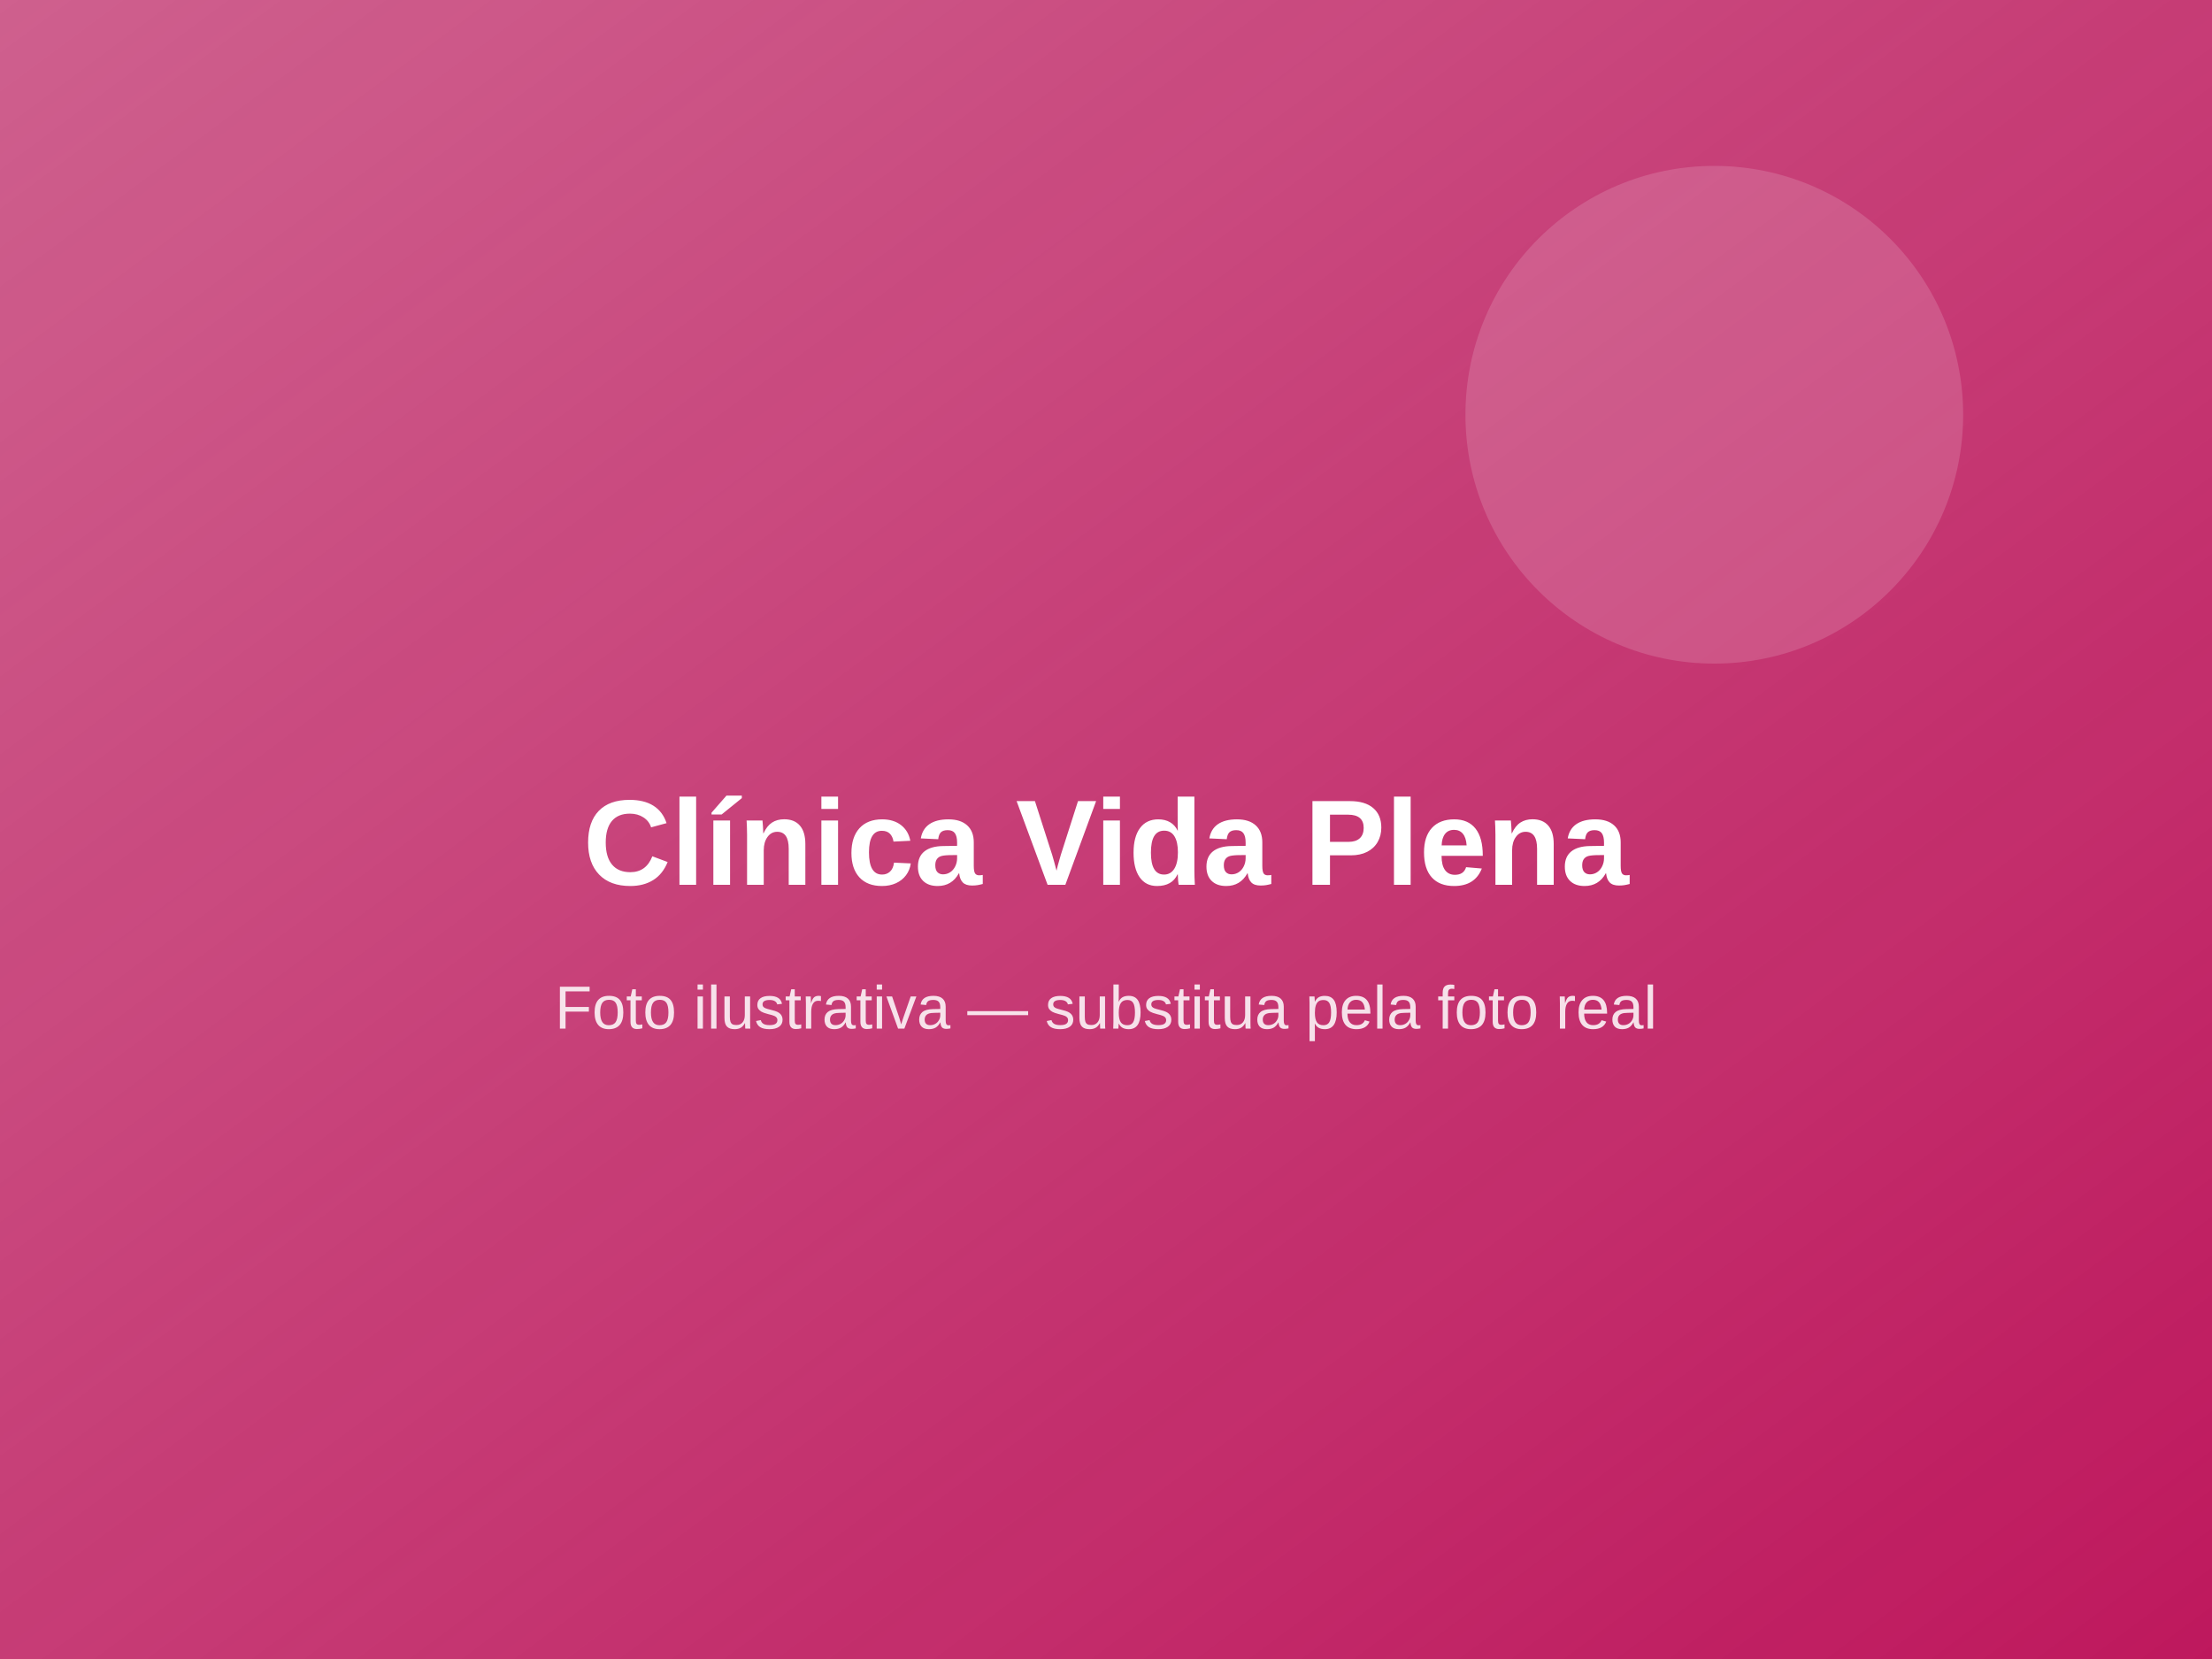
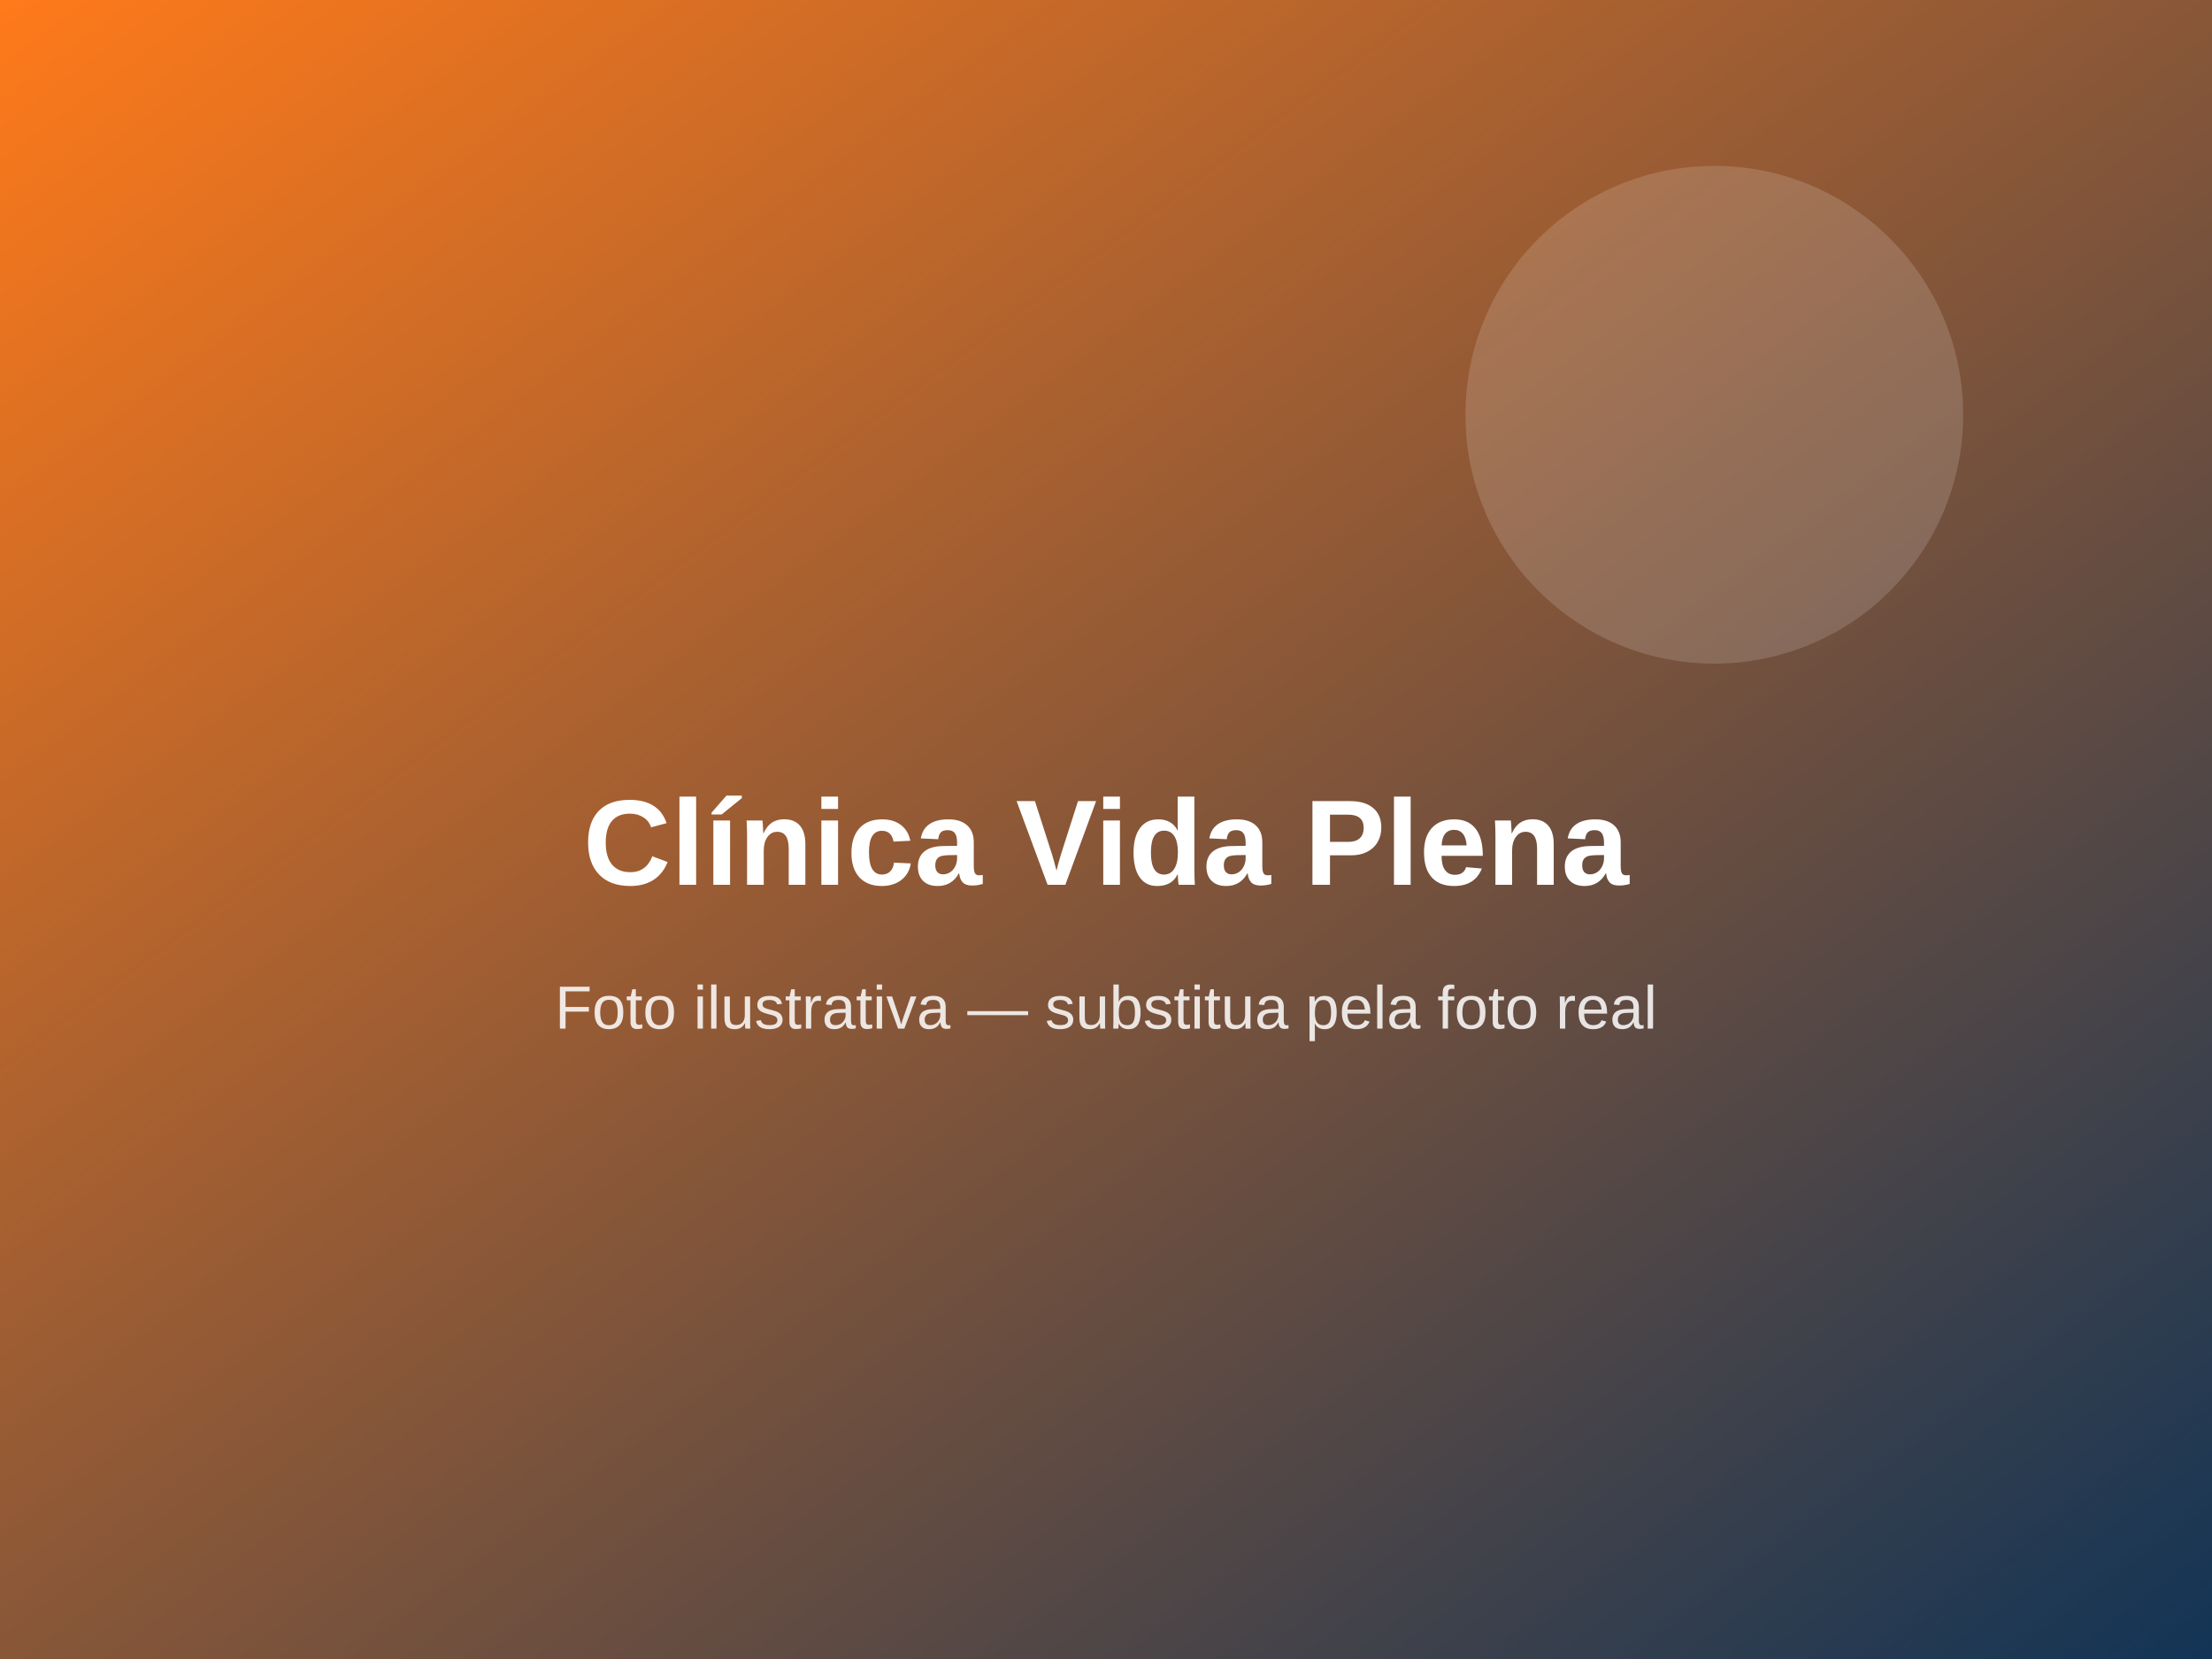
<svg xmlns="http://www.w3.org/2000/svg" viewBox="0 0 800 600" role="img" aria-label="Imagem ilustrativa de Clínica Vida Plena">
  <defs>
    <linearGradient id="g" x1="0" y1="0" x2="1" y2="1">
-       <stop offset="0" stop-color="#be185daa" />
-       <stop offset="1" stop-color="#be185d" />
+       <stop offset="0" stop-color="#ff7a1a" />
+       <stop offset="1" stop-color="#123456" />
    </linearGradient>
  </defs>
  <rect width="800" height="600" fill="url(#g)" />
  <circle cx="620" cy="150" r="90" fill="#fff" opacity=".15" />
  <text x="400" y="320" font-family="Arial,Helvetica,sans-serif" font-size="44" font-weight="700" text-anchor="middle" fill="#fff">Clínica Vida Plena</text>
  <text x="400" y="372" font-family="Arial,Helvetica,sans-serif" font-size="22" text-anchor="middle" fill="#fff" opacity=".85">Foto ilustrativa — substitua pela foto real</text>
</svg>
